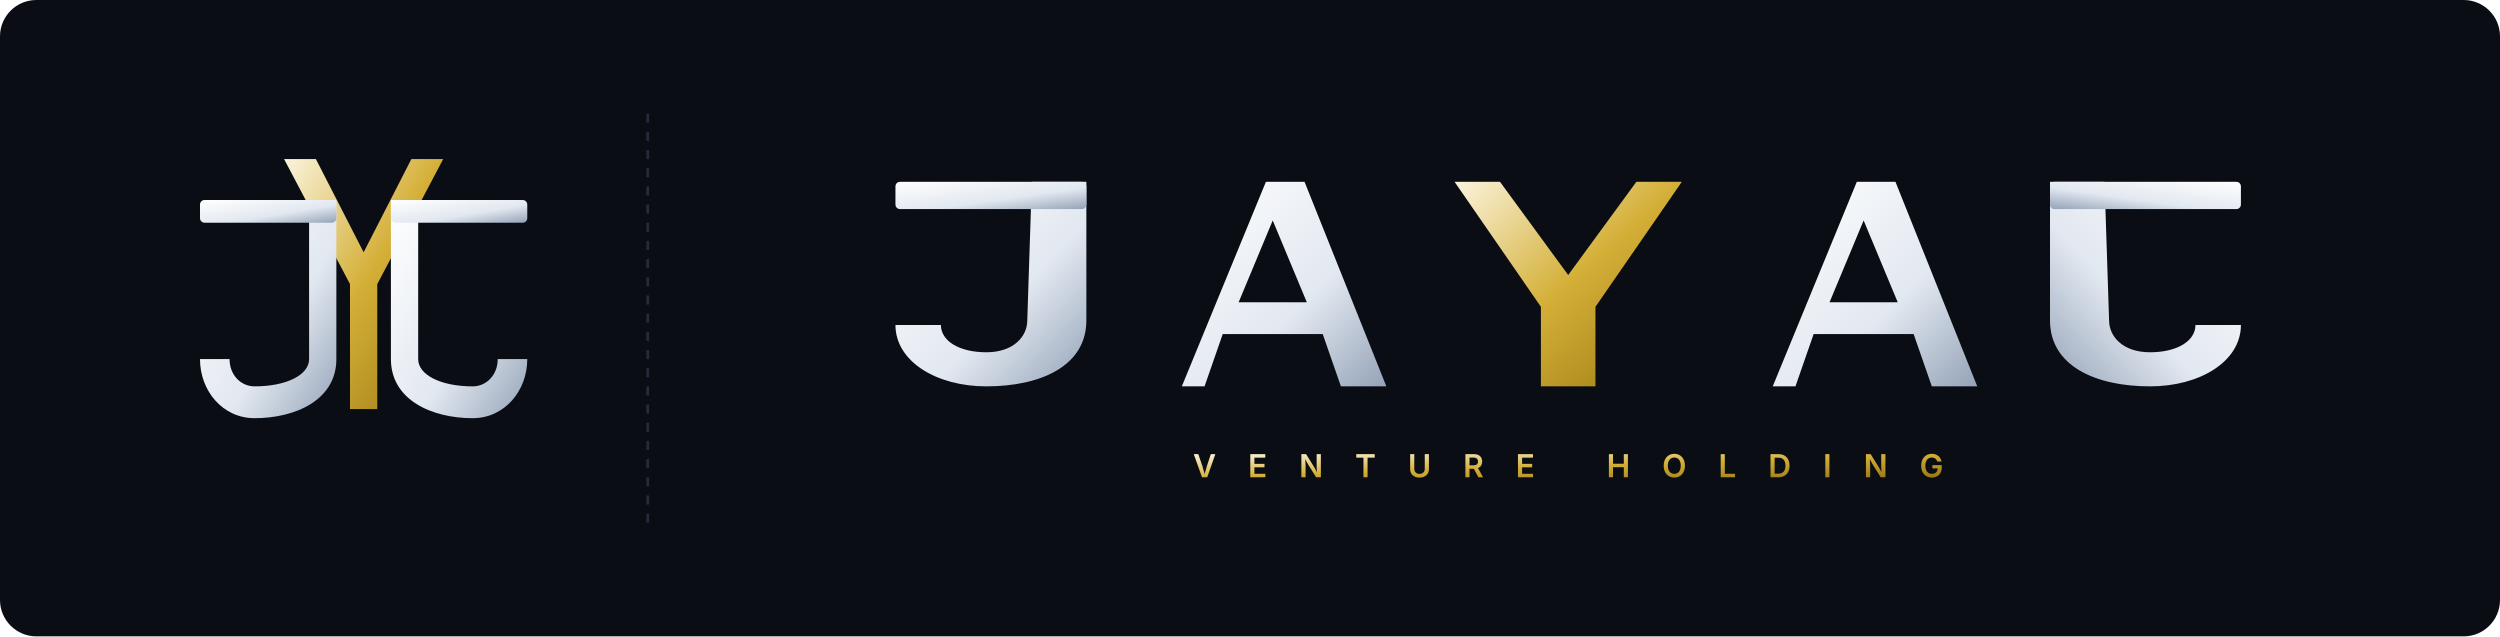
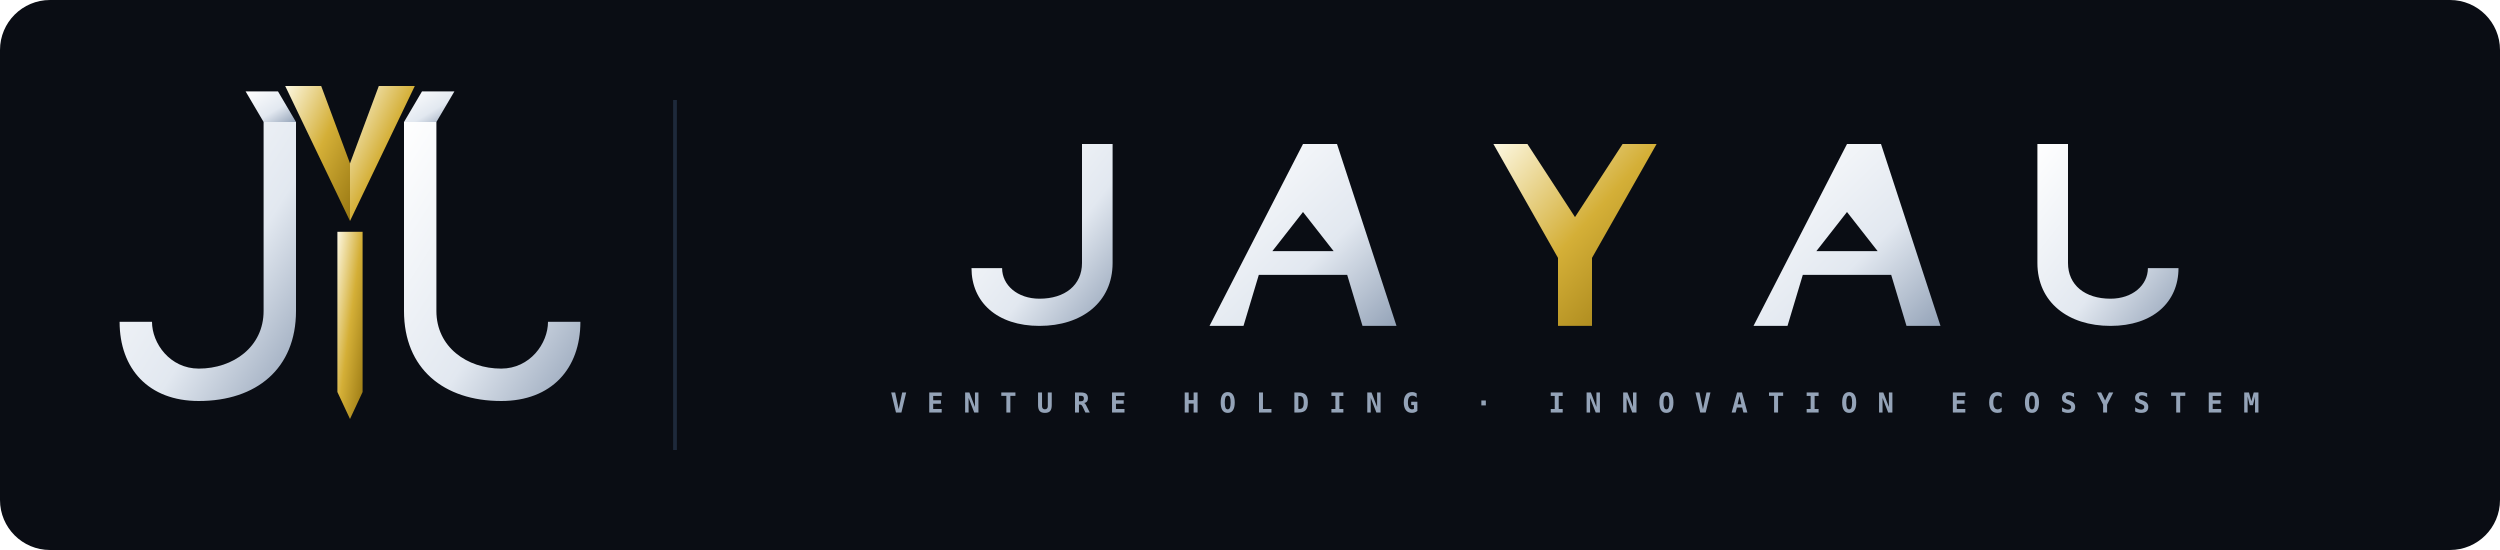
- <svg xmlns="http://www.w3.org/2000/svg" viewBox="0 0 1100 280" width="100%" height="100%">
+ <svg xmlns="http://www.w3.org/2000/svg" viewBox="0 0 1000 220" width="100%" height="100%">
  <defs>
-     <linearGradient id="hGold" x1="0%" y1="0%" x2="100%" y2="100%">
-       <stop offset="0%" stop-color="#FBF4DD" />
+     <linearGradient id="goldH2" x1="0%" y1="0%" x2="100%" y2="100%">
+       <stop offset="0%" stop-color="#FDF8E2" />
      <stop offset="50%" stop-color="#D4AF37" />
      <stop offset="100%" stop-color="#997812" />
    </linearGradient>
-     <linearGradient id="hPlatinum" x1="0%" y1="0%" x2="100%" y2="100%">
+     <linearGradient id="platH2" x1="0%" y1="0%" x2="100%" y2="100%">
      <stop offset="0%" stop-color="#FFFFFF" />
      <stop offset="60%" stop-color="#E2E8F0" />
      <stop offset="100%" stop-color="#94A3B8" />
    </linearGradient>
  </defs>
-   <rect width="1100" height="280" fill="#0A0D14" rx="16" />
-   <g transform="translate(160, 140)">
-     <path d="M -35,-70 L -6,-15 L -6,40 L 6,40 L 6,-15 L 35,-70 L 21,-70 L 0,-29 L -21,-70 Z" fill="url(#hGold)" />
-     <path d="M -24,-52 L -12,-52 L -12,18 C -12,36 -30,44 -48,44 C -62,44 -72,32 -72,18 L -59,18 C -59,25 -54,30 -48,30 C -34,30 -24,25 -24,18 Z" fill="url(#hPlatinum)" />
-     <rect x="-72" y="-52" width="60" height="10" rx="2" fill="url(#hPlatinum)" />
-     <path d="M 24,-52 L 12,-52 L 12,18 C 12,36 30,44 48,44 C 62,44 72,32 72,18 L 59,18 C 59,25 54,30 48,30 C 34,30 24,25 24,18 Z" fill="url(#hPlatinum)" />
-     <rect x="12" y="-52" width="60" height="10" rx="2" fill="url(#hPlatinum)" />
+   <rect width="1000" height="220" fill="#0A0D14" rx="20" />
+   <g transform="translate(140, 110) scale(0.72)">
+     <path d="M 0,-30 L -36,-105 L -16,-105 L 0,-62 Z" fill="url(#goldH2)" />
+     <path d="M 0,-30 L 36,-105 L 16,-105 L 0,-62 Z" fill="url(#goldH2)" />
+     <path d="M -7,-24 L 7,-24 L 7,65 L 0,80 L -7,65 Z" fill="url(#goldH2)" />
+     <path d="M -48,-85 L -30,-85 L -30,20 C -30,52 -52,70 -84,70 C -112,70 -128,52 -128,26 L -110,26 C -110,38 -100,52 -84,52 C -65,52 -48,40 -48,20 Z" fill="url(#platH2)" />
+     <polygon points="-48,-85 -30,-85 -40,-102 -58,-102" fill="url(#platH2)" />
+     <path d="M 48,-85 L 30,-85 L 30,20 C 30,52 52,70 84,70 C 112,70 128,52 128,26 L 110,26 C 110,38 100,52 84,52 C 65,52 48,40 48,20 Z" fill="url(#platH2)" />
+     <polygon points="48,-85 30,-85 40,-102 58,-102" fill="url(#platH2)" />
  </g>
-   <line x1="285" y1="50" x2="285" y2="230" stroke="#334155" stroke-width="1.2" stroke-dasharray="4 4" opacity="0.6" />
-   <g transform="translate(690, 125)">
-     <g transform="translate(-260, 0)">
-       <path d="M 24,-45 L 48,-45 L 48,16 C 48,36 28,45 4,45 C -18,45 -36,34 -36,18 L -16,18 C -16,25 -8,30 4,30 C 16,30 22,23 22,16 Z" fill="url(#hPlatinum)" />
-       <rect x="-36" y="-45" width="84" height="12" rx="2" fill="url(#hPlatinum)" />
-     </g>
-     <g transform="translate(-130, 0)">
-       <path d="M -40,45 L -3,-45 L 14,-45 L 50,45 L 30,45 L 22,22 L -22,22 L -30,45 Z M -15,8 L 15,8 L 0,-28 Z" fill="url(#hPlatinum)" />
-     </g>
-     <g transform="translate(0, 0)">
-       <path d="M -30,-45 L 0,-4 L 30,-45 L 50,-45 L 12,10 L 12,45 L -12,45 L -12,10 L -50,-45 Z" fill="url(#hGold)" />
-     </g>
-     <g transform="translate(130, 0)">
-       <path d="M -40,45 L -3,-45 L 14,-45 L 50,45 L 30,45 L 22,22 L -22,22 L -30,45 Z M -15,8 L 15,8 L 0,-28 Z" fill="url(#hPlatinum)" />
-     </g>
-     <g transform="translate(260, 0) scale(-1, 1)">
-       <path d="M 24,-45 L 48,-45 L 48,16 C 48,36 28,45 4,45 C -18,45 -36,34 -36,18 L -16,18 C -16,25 -8,30 4,30 C 16,30 22,23 22,16 Z" fill="url(#hPlatinum)" />
-       <rect x="-36" y="-45" width="84" height="12" rx="2" fill="url(#hPlatinum)" />
-     </g>
-     <text x="0" y="85" text-anchor="middle" font-family="'JetBrains Mono', 'SF Pro Text', monospace" font-size="14" font-weight="600" letter-spacing="14" fill="url(#hGold)">
-       VENTURE HOLDING
-     </text>
+   <line x1="270" y1="40" x2="270" y2="180" stroke="#1E293B" stroke-width="1.5" />
+   <g transform="translate(630, 95) scale(0.68)">
+     <path d="M -290,-55 L -272,-55 L -272,15 C -272,38 -290,52 -315,52 C -340,52 -355,38 -355,18 L -337,18 C -337,28 -328,36 -315,36 C -300,36 -290,28 -290,15 Z" fill="url(#platH2)" />
+     <path d="M -160,-55 L -140,-55 L -105,52 L -125,52 L -134,22 L -186,22 L -195,52 L -215,52 Z M -160,-15 L -178,8 L -142,8 Z" fill="url(#platH2)" />
+     <path d="M -48,-55 L -10,12 L -10,52 L 10,52 L 10,12 L 48,-55 L 28,-55 L 0,-12 L -28,-55 Z" fill="url(#goldH2)" />
+     <path d="M 160,-55 L 180,-55 L 215,52 L 195,52 L 186,22 L 134,22 L 125,52 L 105,52 Z M 160,-15 L 142,8 L 178,8 Z" fill="url(#platH2)" />
+     <path d="M 290,-55 L 272,-55 L 272,15 C 272,38 290,52 315,52 C 340,52 355,38 355,18 L 337,18 C 337,28 328,36 315,36 C 300,36 290,28 290,15 Z" fill="url(#platH2)" />
  </g>
+   <text x="630" y="165" text-anchor="middle" font-family="'JetBrains Mono', monospace" font-size="11" font-weight="600" fill="#94A3B8" letter-spacing="8">VENTURE HOLDING · INNOVATION ECOSYSTEM</text>
</svg>
